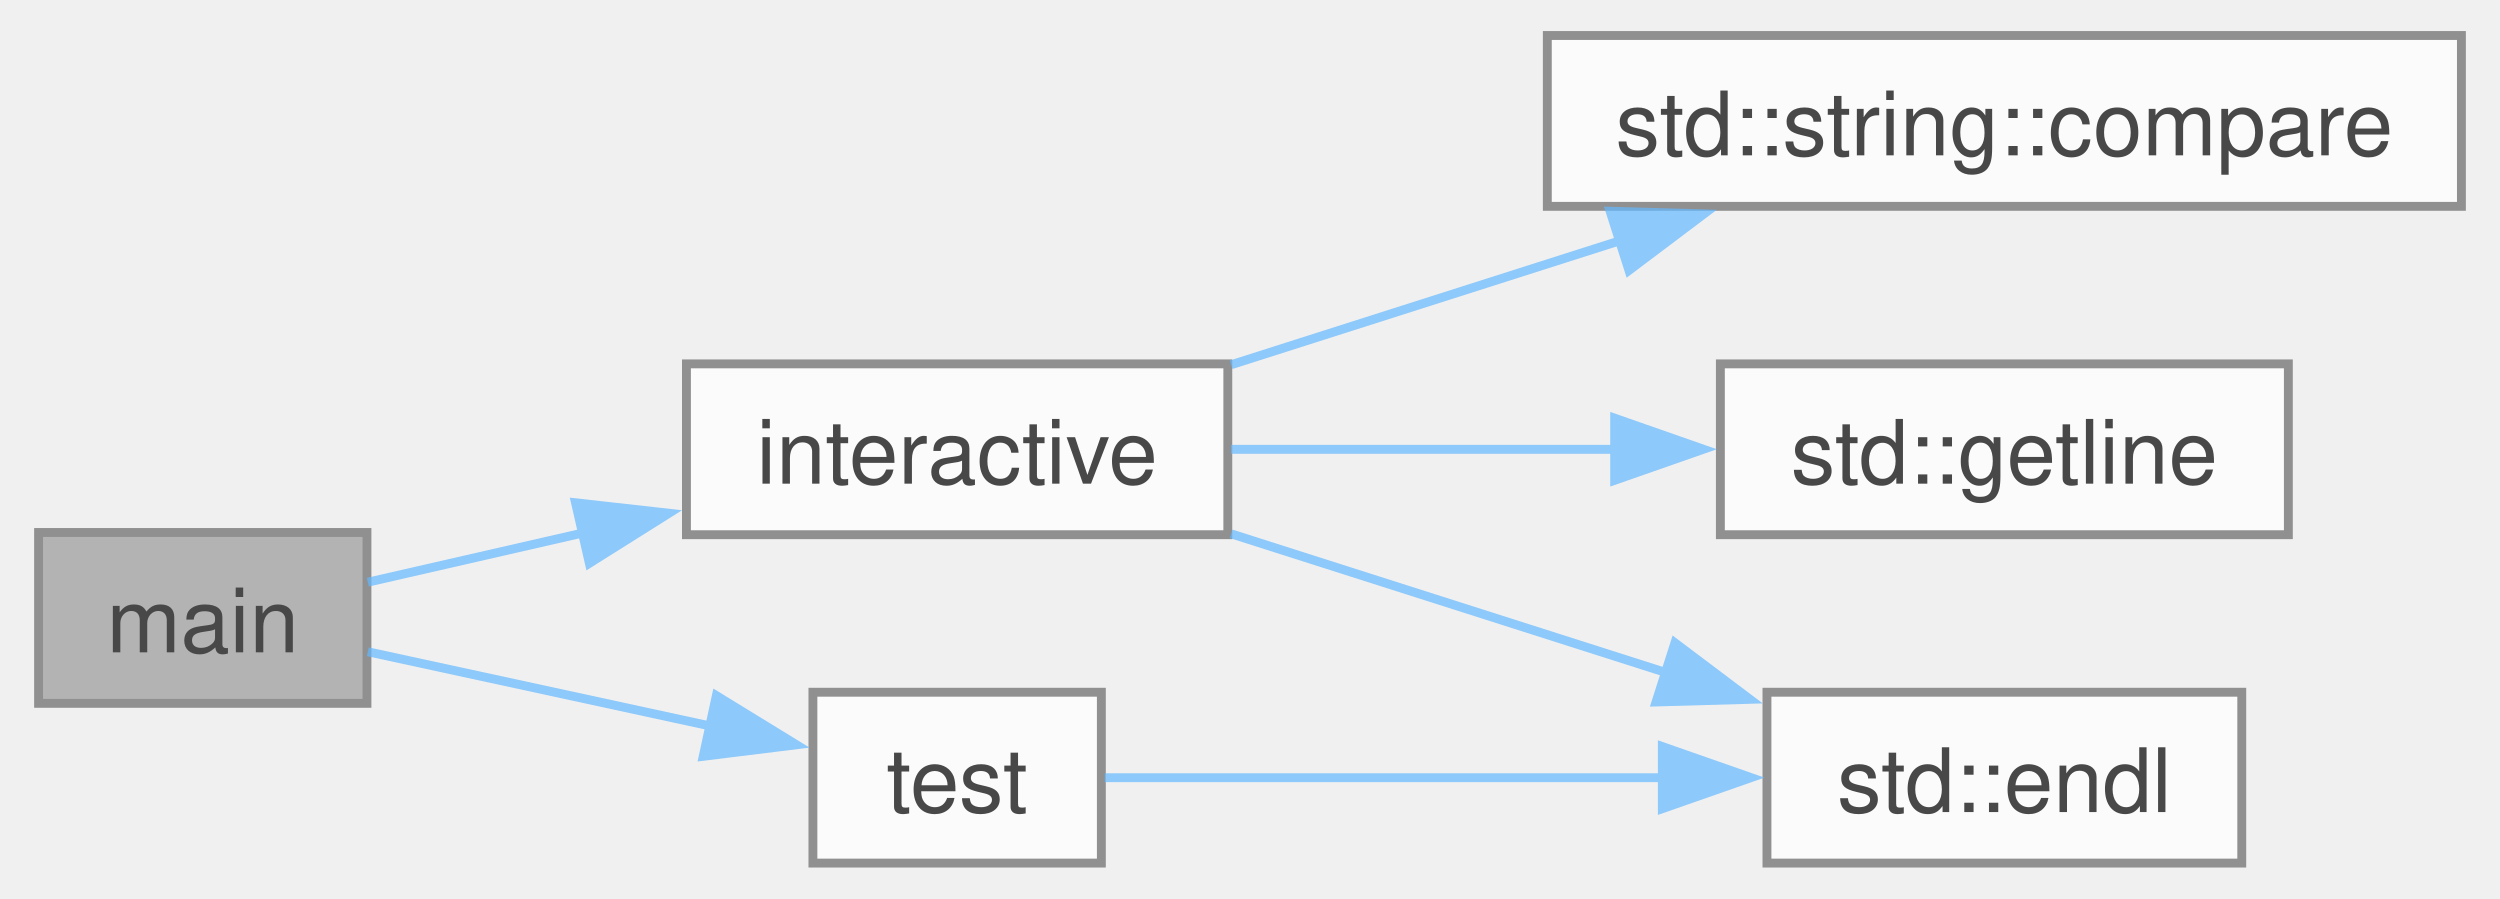
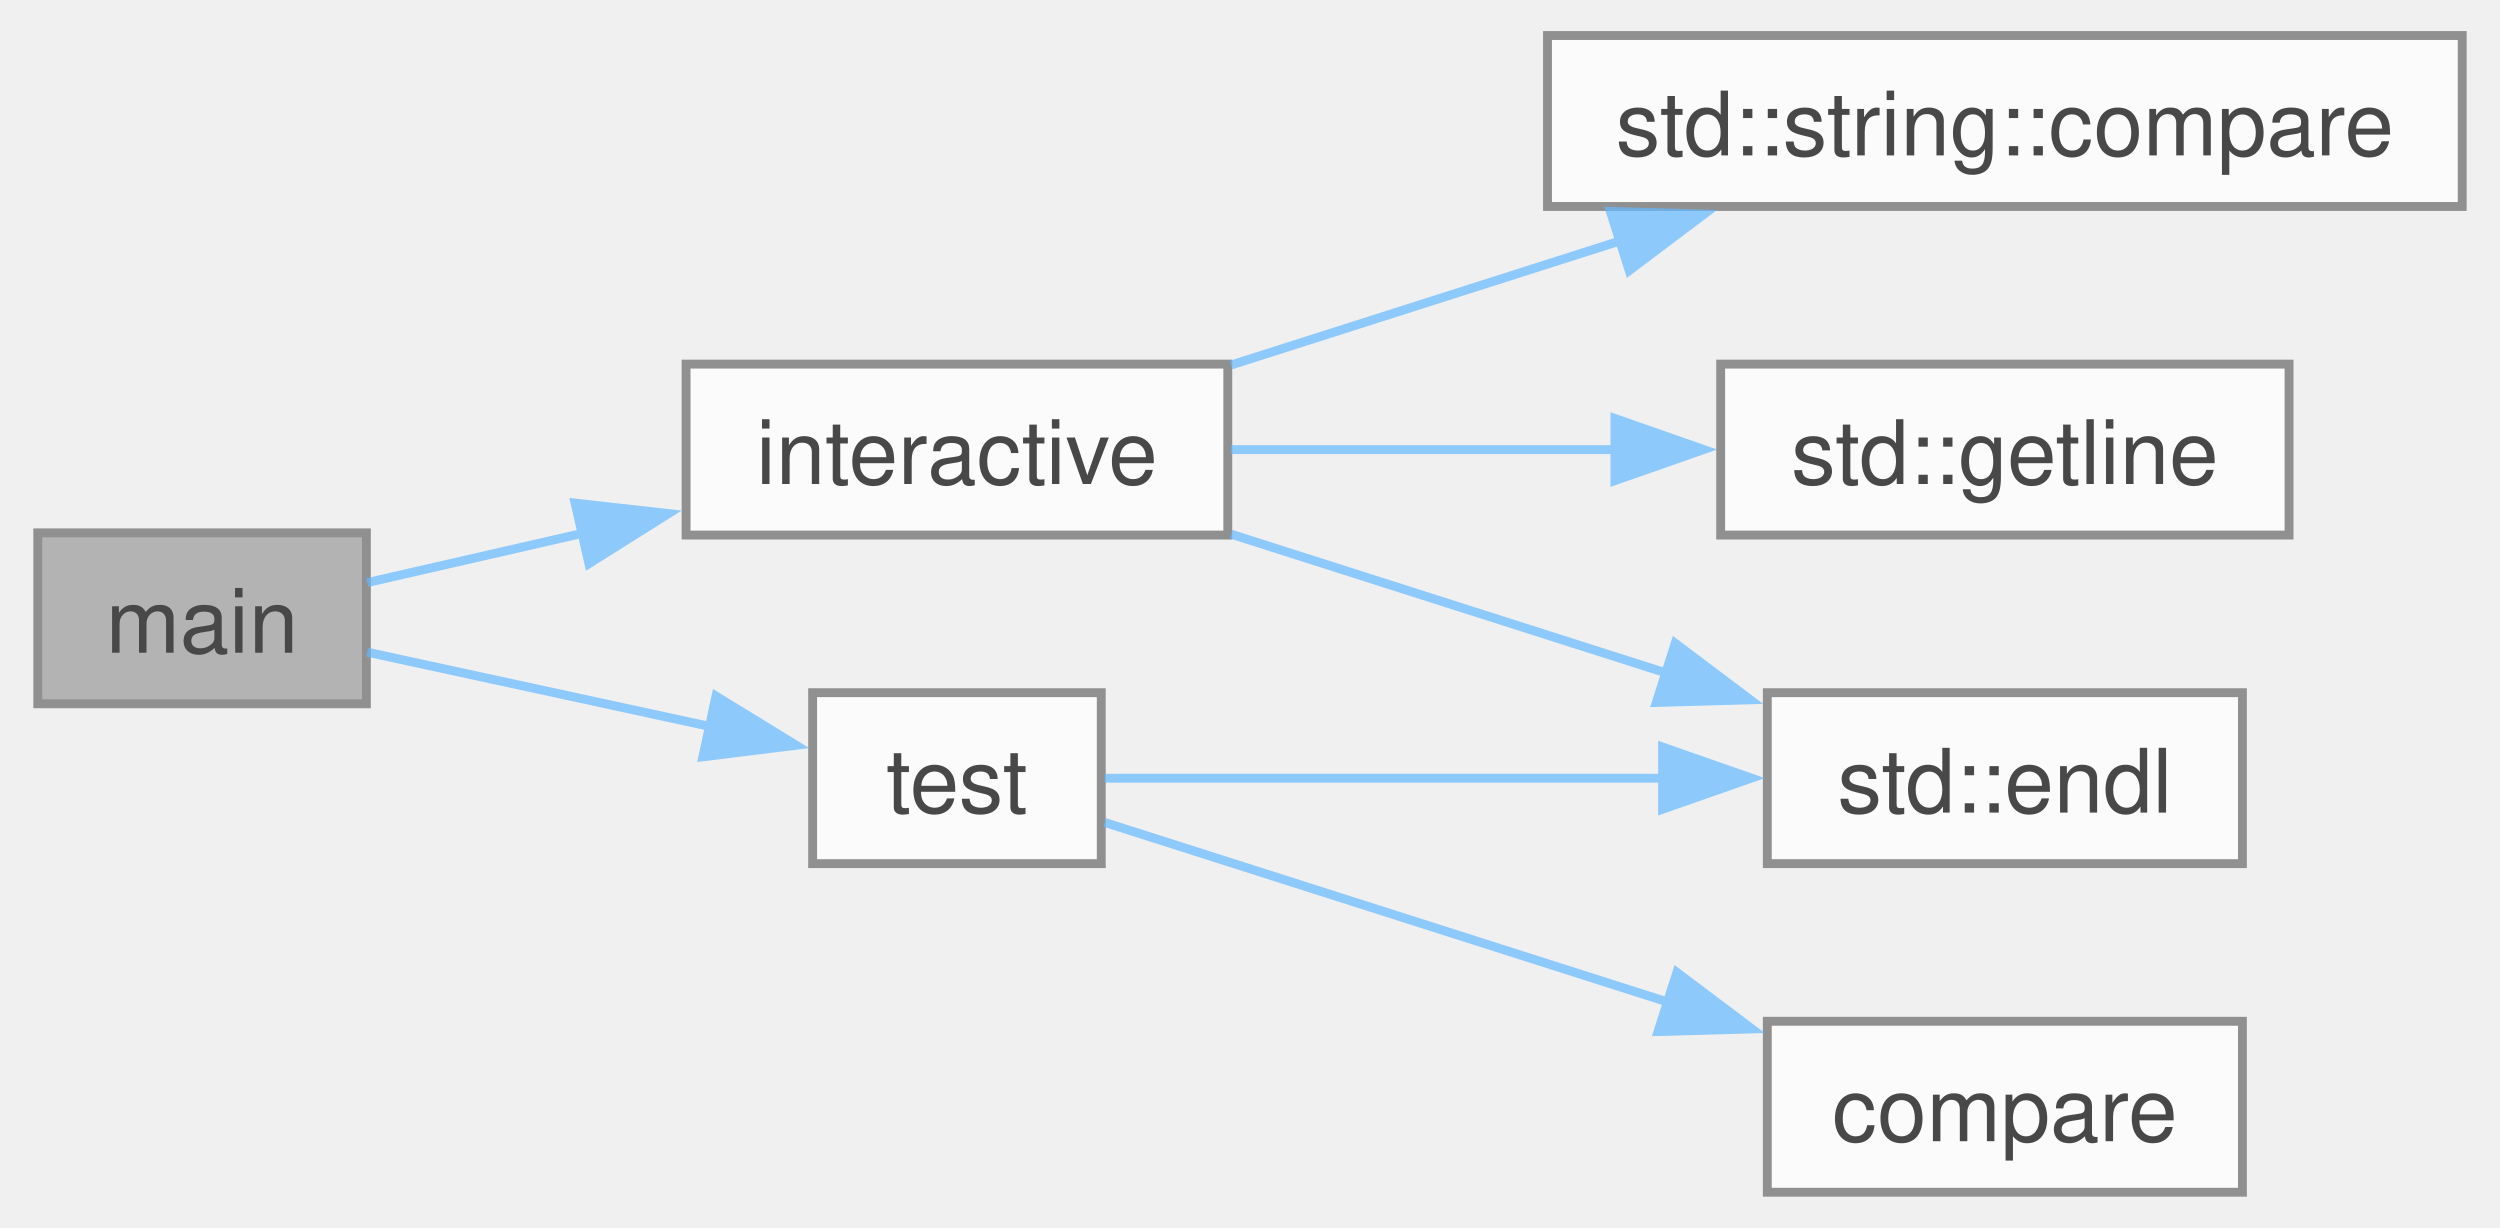
- <svg xmlns="http://www.w3.org/2000/svg" xmlns:xlink="http://www.w3.org/1999/xlink" width="281pt" height="101pt" viewBox="0.00 0.00 281.00 101.25">
+ <svg xmlns="http://www.w3.org/2000/svg" xmlns:xlink="http://www.w3.org/1999/xlink" width="281pt" height="138pt" viewBox="0.00 0.00 281.00 138.25">
  <svg id="main" version="1.1" xml:space="preserve">
    <style type="text/css">
.node, .edge {opacity: 0.7;}
.node.selected, .edge.selected {opacity: 1;}
.edge:hover path { stroke: red; }
.edge:hover polygon { stroke: red; fill: red; }
</style>
    <svg id="graph" class="graph">
-       <g id="graph0" class="graph" transform="scale(1 1) rotate(0) translate(4 97.25)">
+       <g id="graph0" class="graph" transform="scale(1 1) rotate(0) translate(4 134.25)">
        <g id="Node000001" class="node">
          <g id="a_Node000001">
            <a xlink:title="Main function.">
-               <polygon fill="#999999" stroke="#666666" points="37,-37.25 0,-37.25 0,-18 37,-18 37,-37.25" />
-               <text text-anchor="middle" x="18.5" y="-23.75" font-family="Helvetica,sans-Serif" font-size="10.00">main</text>
+               <polygon fill="#999999" stroke="#666666" points="37,-74.25 0,-74.25 0,-55 37,-55 37,-74.25" />
+               <text text-anchor="middle" x="18.5" y="-60.75" font-family="Helvetica,sans-Serif" font-size="10.00">main</text>
            </a>
          </g>
        </g>
        <g id="Node000002" class="node">
          <g id="a_Node000002">
            <a xlink:href="../../d8/d7a/sha1_8cpp.html#ac9e1a11f44135b890dd10a00e73b5661" target="_top" xlink:title="Puts user in a loop where inputs can be given and SHA-1 hash will be computed and printed.">
-               <polygon fill="white" stroke="#666666" points="134,-56.25 73,-56.25 73,-37 134,-37 134,-56.25" />
-               <text text-anchor="middle" x="103.5" y="-42.75" font-family="Helvetica,sans-Serif" font-size="10.00">interactive</text>
+               <polygon fill="white" stroke="#666666" points="134,-93.25 73,-93.25 73,-74 134,-74 134,-93.25" />
+               <text text-anchor="middle" x="103.5" y="-79.75" font-family="Helvetica,sans-Serif" font-size="10.00">interactive</text>
            </a>
          </g>
        </g>
        <g id="edge1_Node000001_Node000002" class="edge">
          <g id="a_edge1_Node000001_Node000002">
            <a xlink:title=" ">
-               <path fill="none" stroke="#63b8ff" d="M37.1,-31.65C44.25,-33.29 52.83,-35.25 61.39,-37.21" />
-               <polygon fill="#63b8ff" stroke="#63b8ff" points="60.5,-40.6 71.03,-39.42 62.06,-33.78 60.5,-40.6" />
+               <path fill="none" stroke="#63b8ff" d="M37.1,-68.65C44.25,-70.29 52.83,-72.25 61.39,-74.21" />
+               <polygon fill="#63b8ff" stroke="#63b8ff" points="60.5,-77.6 71.03,-76.42 62.06,-70.78 60.5,-77.6" />
            </a>
          </g>
        </g>
        <g id="Node000006" class="node">
          <g id="a_Node000006">
            <a xlink:href="../../d8/d7a/sha1_8cpp.html#aa8dca7b867074164d5f45b0f3851269d" target="_top" xlink:title="Self-test implementations of well-known SHA-1 hashes.">
-               <polygon fill="white" stroke="#666666" points="119.75,-19.25 87.25,-19.25 87.25,0 119.75,0 119.75,-19.25" />
-               <text text-anchor="middle" x="103.5" y="-5.75" font-family="Helvetica,sans-Serif" font-size="10.00">test</text>
+               <polygon fill="white" stroke="#666666" points="119.75,-56.25 87.25,-56.25 87.25,-37 119.75,-37 119.75,-56.25" />
+               <text text-anchor="middle" x="103.5" y="-42.75" font-family="Helvetica,sans-Serif" font-size="10.00">test</text>
            </a>
          </g>
        </g>
        <g id="edge5_Node000001_Node000006" class="edge">
          <g id="a_edge5_Node000001_Node000006">
            <a xlink:title=" ">
-               <path fill="none" stroke="#63b8ff" d="M37.1,-23.81C48.4,-21.36 63.27,-18.13 75.98,-15.38" />
-               <polygon fill="#63b8ff" stroke="#63b8ff" points="76.37,-18.87 85.4,-13.33 74.89,-12.03 76.37,-18.87" />
+               <path fill="none" stroke="#63b8ff" d="M37.1,-60.81C48.4,-58.36 63.27,-55.13 75.98,-52.38" />
+               <polygon fill="#63b8ff" stroke="#63b8ff" points="76.37,-55.87 85.4,-50.33 74.89,-49.03 76.37,-55.87" />
            </a>
          </g>
        </g>
        <g id="Node000003" class="node">
          <g id="a_Node000003">
            <a target="_blank" xlink:href="http://en.cppreference.com/w/cpp/string/basic_string/compare.html#" xlink:title=" ">
-               <polygon fill="white" stroke="#666666" points="273,-93.25 170,-93.25 170,-74 273,-74 273,-93.25" />
-               <text text-anchor="middle" x="221.5" y="-79.75" font-family="Helvetica,sans-Serif" font-size="10.00">std::string::compare</text>
+               <polygon fill="white" stroke="#666666" points="273,-130.25 170,-130.25 170,-111 273,-111 273,-130.25" />
+               <text text-anchor="middle" x="221.5" y="-116.75" font-family="Helvetica,sans-Serif" font-size="10.00">std::string::compare</text>
            </a>
          </g>
        </g>
        <g id="edge2_Node000002_Node000003" class="edge">
          <g id="a_edge2_Node000002_Node000003">
            <a xlink:title=" ">
-               <path fill="none" stroke="#63b8ff" d="M134.37,-56.15C147.75,-60.42 163.75,-65.52 178.32,-70.17" />
-               <polygon fill="#63b8ff" stroke="#63b8ff" points="177.07,-73.45 187.66,-73.15 179.2,-66.78 177.07,-73.45" />
+               <path fill="none" stroke="#63b8ff" d="M134.37,-93.15C147.75,-97.42 163.75,-102.52 178.32,-107.17" />
+               <polygon fill="#63b8ff" stroke="#63b8ff" points="177.07,-110.45 187.66,-110.15 179.2,-103.78 177.07,-110.45" />
            </a>
          </g>
        </g>
        <g id="Node000004" class="node">
          <g id="a_Node000004">
            <a target="_blank" xlink:href="http://en.cppreference.com/w/cpp/io/manip/endl.html#" xlink:title=" ">
-               <polygon fill="white" stroke="#666666" points="248.25,-19.25 194.75,-19.25 194.75,0 248.25,0 248.25,-19.25" />
-               <text text-anchor="middle" x="221.5" y="-5.75" font-family="Helvetica,sans-Serif" font-size="10.00">std::endl</text>
+               <polygon fill="white" stroke="#666666" points="248.25,-56.25 194.75,-56.25 194.75,-37 248.25,-37 248.25,-56.25" />
+               <text text-anchor="middle" x="221.5" y="-42.75" font-family="Helvetica,sans-Serif" font-size="10.00">std::endl</text>
            </a>
          </g>
        </g>
        <g id="edge3_Node000002_Node000004" class="edge">
          <g id="a_edge3_Node000002_Node000004">
            <a xlink:title=" ">
-               <path fill="none" stroke="#63b8ff" d="M134.37,-37.1C149.43,-32.29 167.82,-26.43 183.73,-21.35" />
-               <polygon fill="#63b8ff" stroke="#63b8ff" points="184.38,-24.82 192.84,-18.45 182.25,-18.15 184.38,-24.82" />
+               <path fill="none" stroke="#63b8ff" d="M134.37,-74.1C149.43,-69.29 167.82,-63.43 183.73,-58.35" />
+               <polygon fill="#63b8ff" stroke="#63b8ff" points="184.38,-61.82 192.84,-55.45 182.25,-55.15 184.38,-61.82" />
            </a>
          </g>
        </g>
        <g id="Node000005" class="node">
          <g id="a_Node000005">
            <a target="_blank" xlink:href="http://en.cppreference.com/w/cpp/string/basic_string/getline.html#" xlink:title=" ">
-               <polygon fill="white" stroke="#666666" points="253.5,-56.25 189.5,-56.25 189.5,-37 253.5,-37 253.5,-56.25" />
-               <text text-anchor="middle" x="221.5" y="-42.75" font-family="Helvetica,sans-Serif" font-size="10.00">std::getline</text>
+               <polygon fill="white" stroke="#666666" points="253.5,-93.25 189.5,-93.25 189.5,-74 253.5,-74 253.5,-93.25" />
+               <text text-anchor="middle" x="221.5" y="-79.75" font-family="Helvetica,sans-Serif" font-size="10.00">std::getline</text>
            </a>
          </g>
        </g>
        <g id="edge4_Node000002_Node000005" class="edge">
          <g id="a_edge4_Node000002_Node000005">
            <a xlink:title=" ">
-               <path fill="none" stroke="#63b8ff" d="M134.37,-46.62C147.62,-46.62 163.44,-46.62 177.89,-46.62" />
-               <polygon fill="#63b8ff" stroke="#63b8ff" points="177.59,-50.13 187.59,-46.63 177.59,-43.13 177.59,-50.13" />
+               <path fill="none" stroke="#63b8ff" d="M134.37,-83.62C147.62,-83.62 163.44,-83.62 177.89,-83.62" />
+               <polygon fill="#63b8ff" stroke="#63b8ff" points="177.59,-87.13 187.59,-83.63 177.59,-80.13 177.59,-87.13" />
            </a>
          </g>
        </g>
-         <g id="edge6_Node000006_Node000004" class="edge">
-           <g id="a_edge6_Node000006_Node000004">
+         <g id="edge7_Node000006_Node000004" class="edge">
+           <g id="a_edge7_Node000006_Node000004">
            <a xlink:title=" ">
-               <path fill="none" stroke="#63b8ff" d="M120.14,-9.62C136.22,-9.62 161.83,-9.62 183.15,-9.62" />
-               <polygon fill="#63b8ff" stroke="#63b8ff" points="182.96,-13.13 192.96,-9.63 182.96,-6.13 182.96,-13.13" />
+               <path fill="none" stroke="#63b8ff" d="M120.14,-46.62C136.22,-46.62 161.83,-46.62 183.15,-46.62" />
+               <polygon fill="#63b8ff" stroke="#63b8ff" points="182.96,-50.13 192.96,-46.63 182.96,-43.13 182.96,-50.13" />
+             </a>
+           </g>
+         </g>
+         <g id="Node000007" class="node">
+           <g id="a_Node000007">
+             <a xlink:href="../../d4/d7a/shell__sort2_8cpp.html#a7eb77daed2cf1513f6d68c47a1c2db1c" target="_top" xlink:title=" ">
+               <polygon fill="white" stroke="#666666" points="248.25,-19.25 194.75,-19.25 194.75,0 248.25,0 248.25,-19.25" />
+               <text text-anchor="middle" x="221.5" y="-5.75" font-family="Helvetica,sans-Serif" font-size="10.00">compare</text>
+             </a>
+           </g>
+         </g>
+         <g id="edge6_Node000006_Node000007" class="edge">
+           <g id="a_edge6_Node000006_Node000007">
+             <a xlink:title=" ">
+               <path fill="none" stroke="#63b8ff" d="M120.14,-41.64C136.36,-36.46 162.3,-28.19 183.74,-21.35" />
+               <polygon fill="#63b8ff" stroke="#63b8ff" points="184.57,-24.76 193.03,-18.39 182.44,-18.09 184.57,-24.76" />
            </a>
          </g>
        </g>
      </g>
    </svg>
  </svg>
  <style type="text/css">

[data-mouse-over-selected='false'] { opacity: 0.7; }
[data-mouse-over-selected='true']  { opacity: 1.0; }

</style>
</svg>
